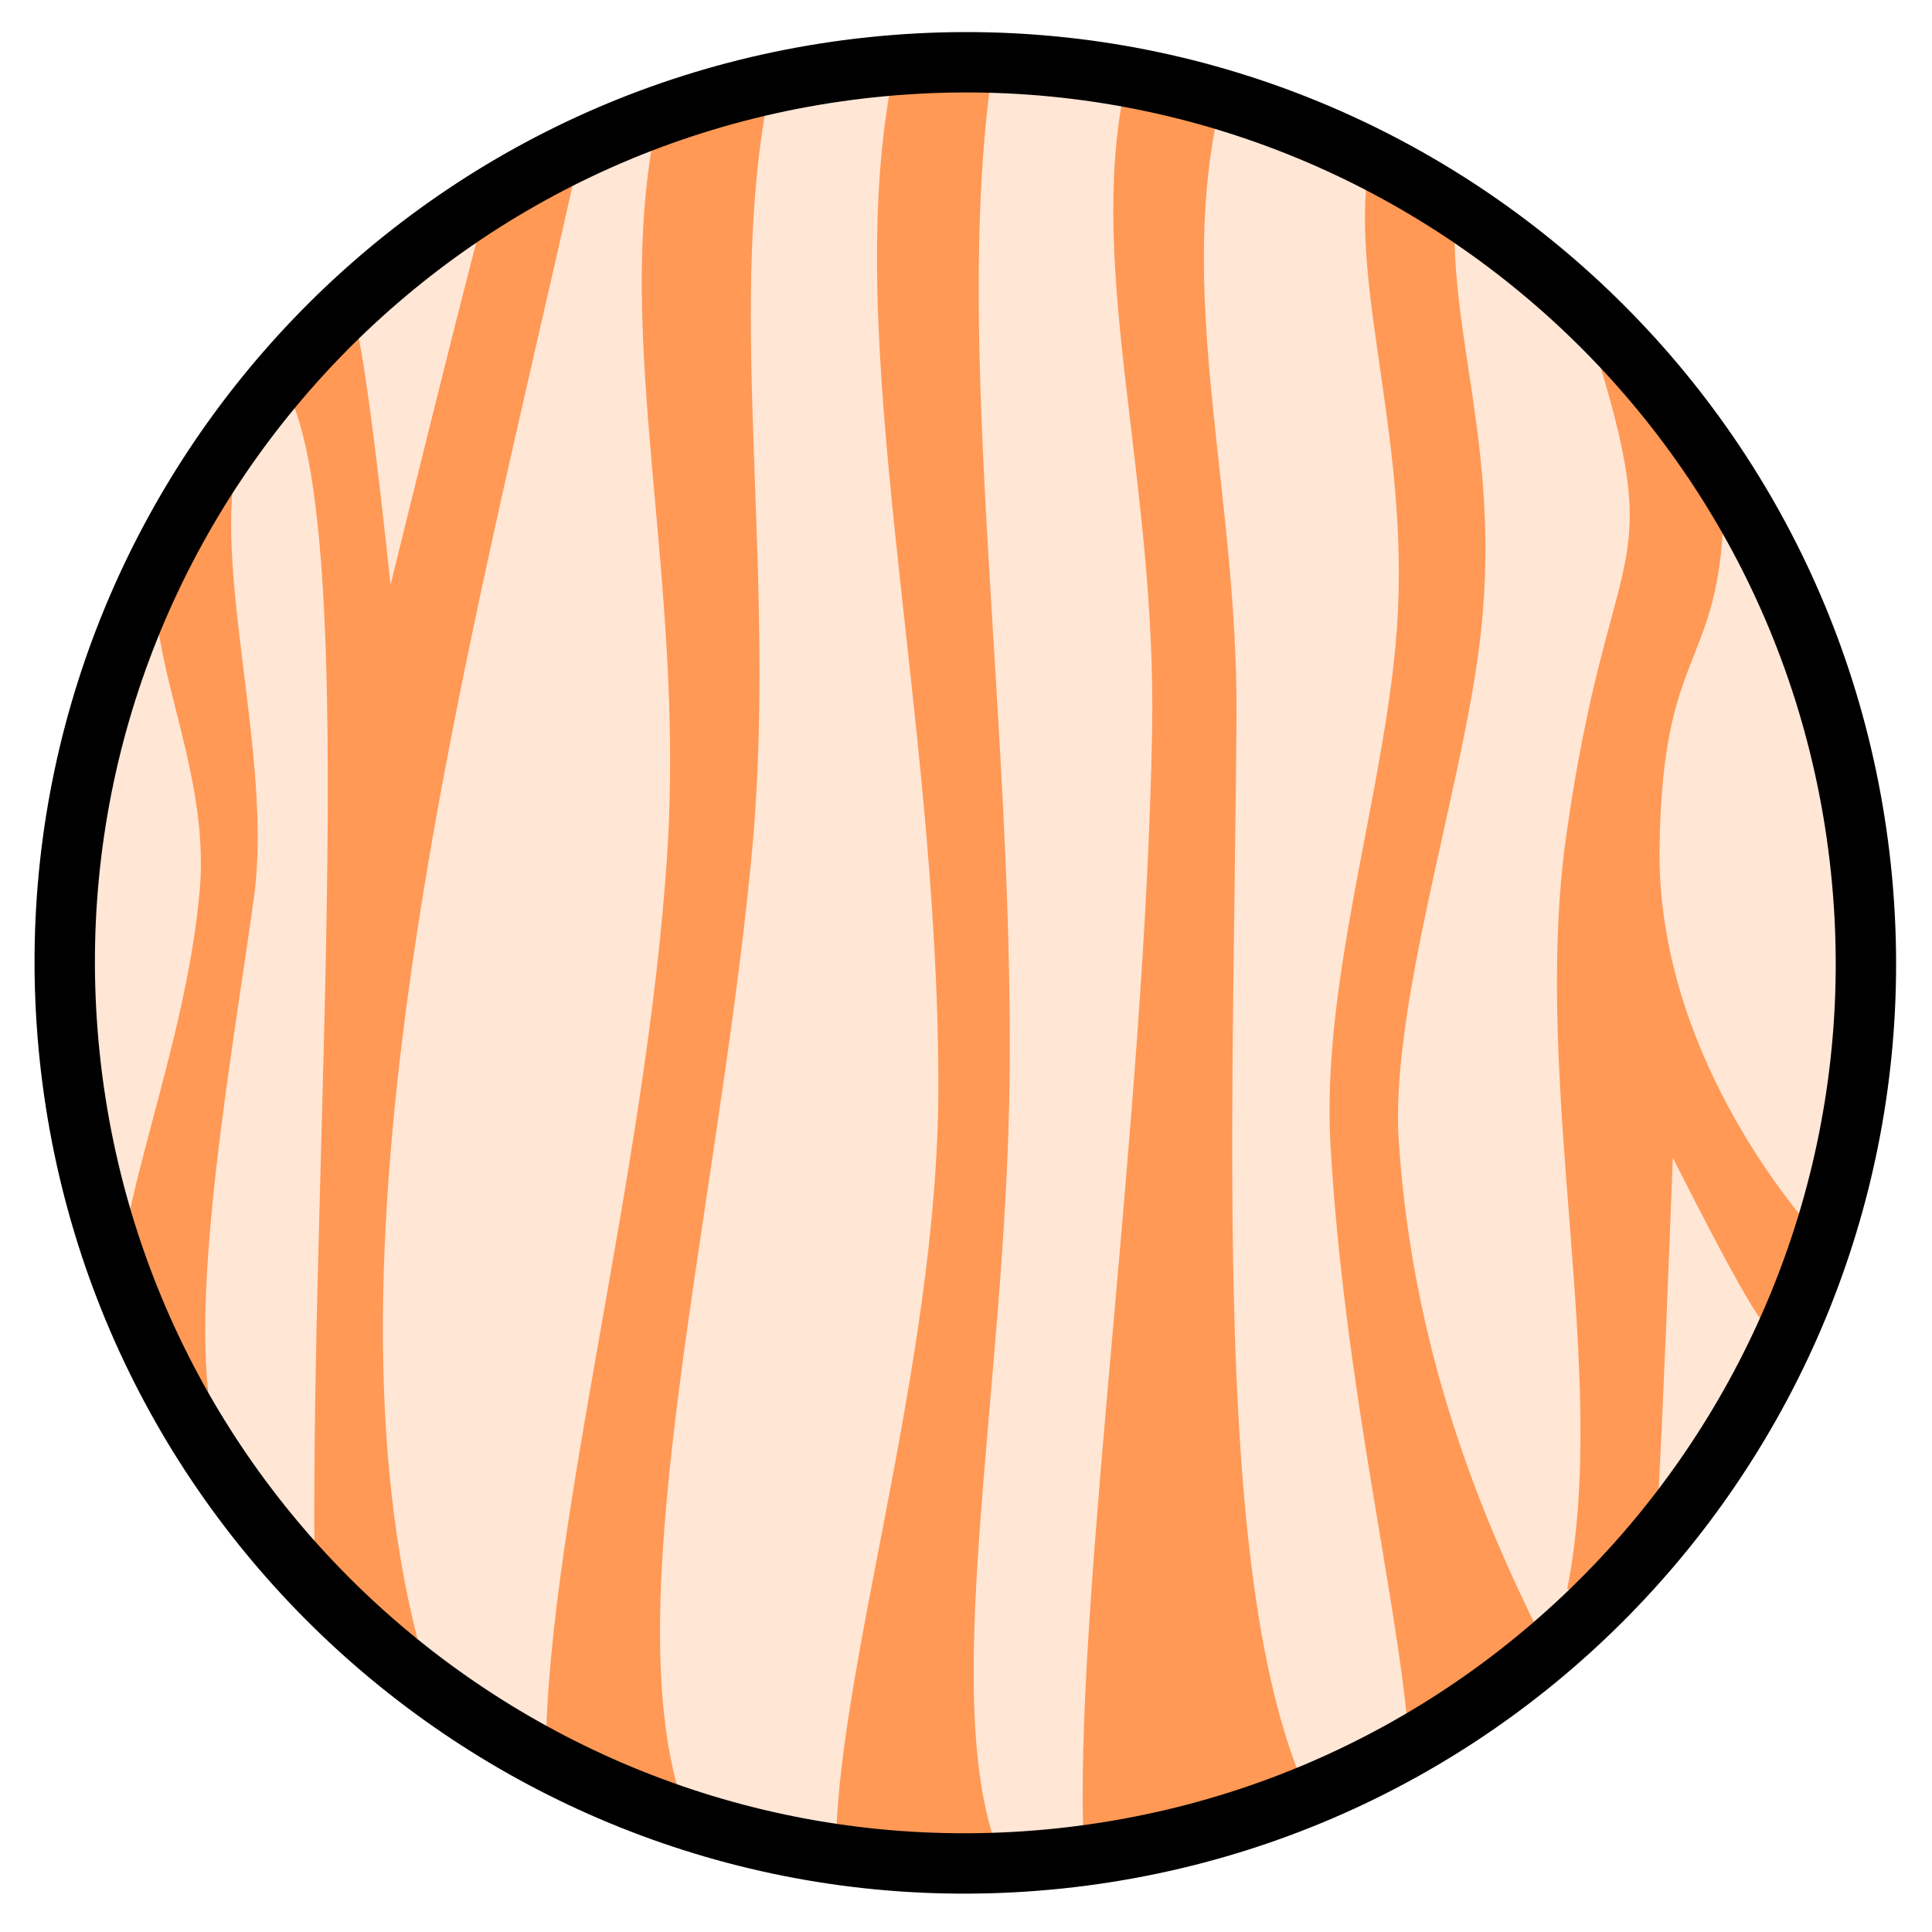
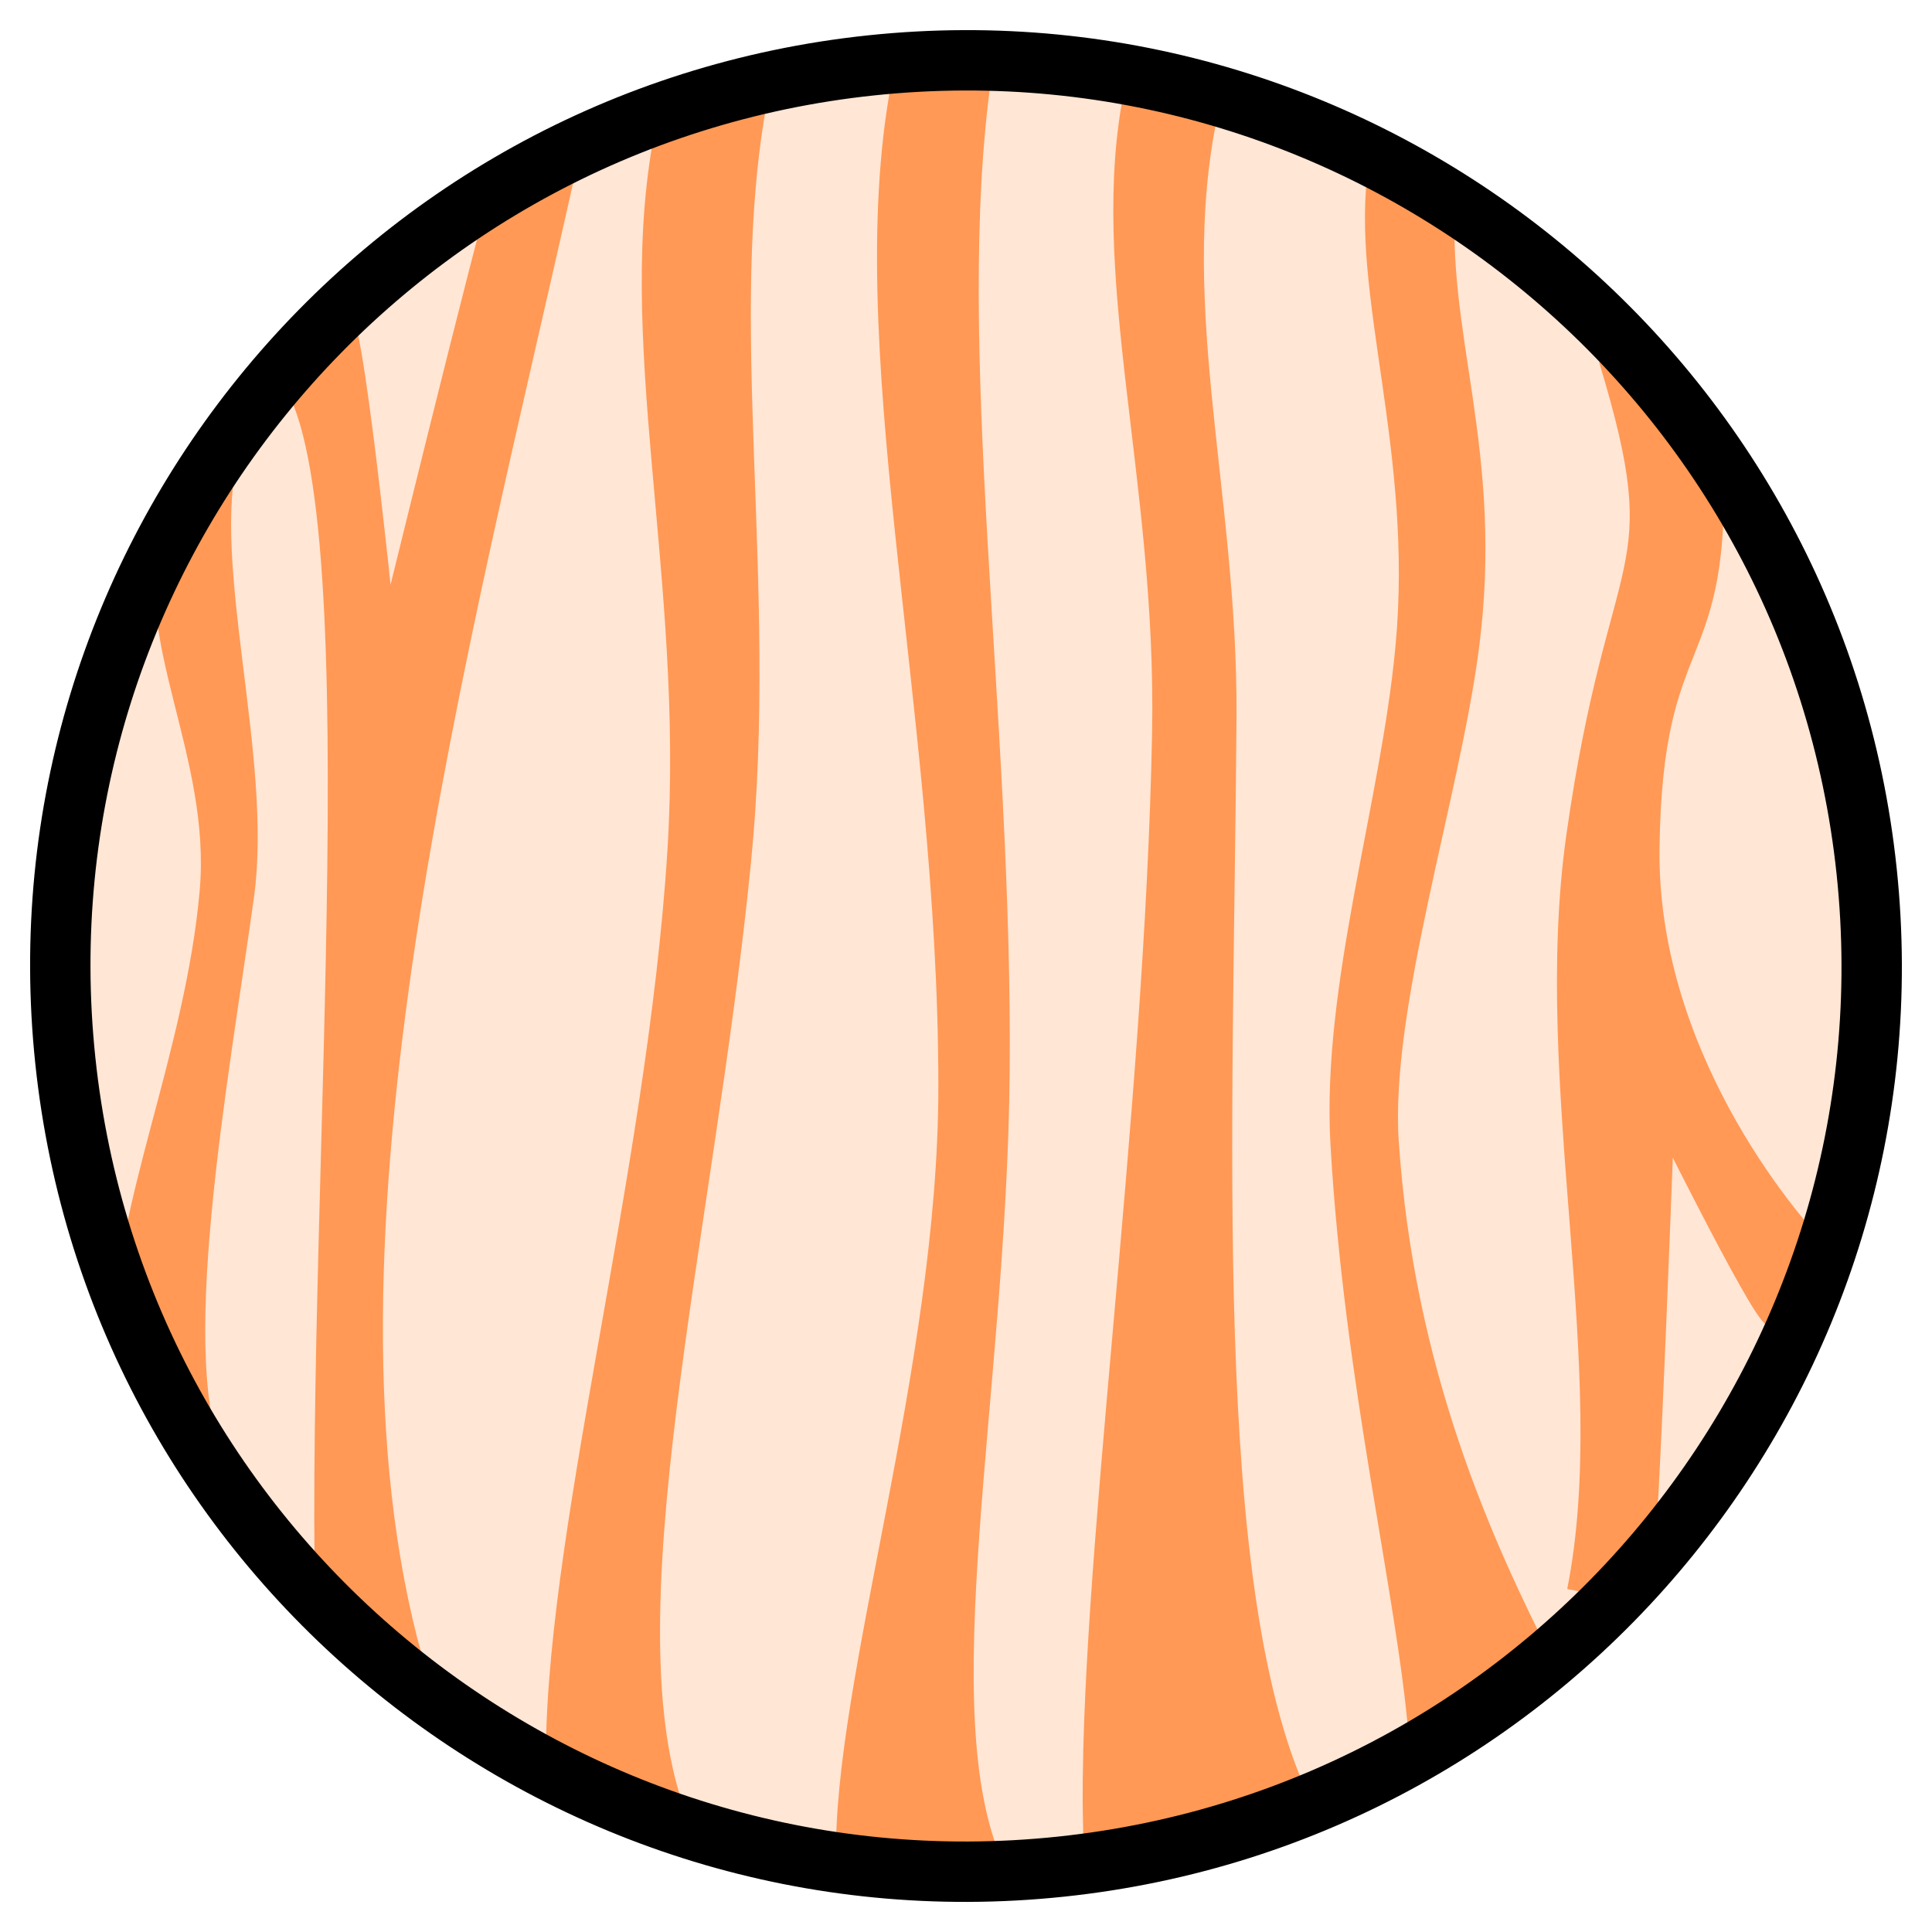
<svg xmlns="http://www.w3.org/2000/svg" version="1.1" viewBox="0 0 64 64">
  <circle transform="rotate(-6.004)" cx="28.466" cy="35.066" r="29.831" fill="#ffe6d5" fill-rule="evenodd" overflow="visible" style="isolation:auto;mix-blend-mode:normal" />
  <g transform="translate(-.12519 .082349)" fill="#f95" fill-rule="evenodd" stroke="#f95">
    <path d="m36.5 60.44c-0.18-8.315 2.051-23.352 2.29-36.264 0.156-8.463-2.167-15.263-0.912-21.275 0.125-0.599 2.242 0.075 2.242 0.075-1.639 6.651 0.521 13.127 0.466 20.732-0.101 13.839-0.83 28.68 2.358 35.748-2.263 0.95-4.521 1.877-6.443 0.983zm-8.18 1.136c-0.127-5.843 3.389-16.28 3.39-25.662 0-12.714-3.307-24.84-1.484-33.578 0.125-0.599 2.243 0.075 2.243 0.075-1.262 8.96 0.718 21.226 0.602 33.101-0.103 10.655-2.512 21.134-0.176 26.313-2 0.346-3.046 0.23-4.575-0.249zm-9.607-2.913c-0.162-7.475 3.34-19.661 4.021-30.553 0.574-9.165-1.826-17.056-0.378-23.995 0.125-0.599 2.56-0.387 2.694-0.948-1.377 7.395 0.37 16.008-0.544 25.264-1.223 12.373-4.648 25.26-2.092 31.808 0 0-1.78-0.682-3.701-1.576zm-7.647-5.721c-0.299-13.763 1.836-37.55-1.393-40.866 0.061-0.293 1.616-1.595 1.616-1.595 0.448 0.244 1.573 11.725 1.573 11.725s3.812-15.598 3.984-15.745c1.062-0.906 1.852-0.94 1.892-1.107-3.55 15.93-8.956 35.813-5.098 49.616z" />
    <path d="m47.198 57.312c-0.385-4.618-2.126-11.626-2.58-19.493-0.3-5.208 1.652-11.15 2.151-16.443 0.621-6.573-1.524-11.794-0.89-15.923 0.075-0.492 2.057 0.882 2.057 0.882-0.385 4.634 1.632 8.53 0.752 15.114-0.653 4.889-2.941 11.864-2.647 16.286 0.51 7.649 3.13 13.393 5.149 17.367-1.682 0.186-2.52 2.317-3.992 2.21z" stroke-width=".839" />
    <path d="m56.7 14.938c0.328 7.3-1.999 5.445-2.101 13.07-0.09 6.739 4.405 12.279 5.956 13.799-0.054 0.294-1.579 1.633-1.579 1.633-0.454-0.235-3.864-7.14-3.864-7.14s-0.546 15.05-0.714 15.201c0 0-1.83 0.983-1.866 1.151 1.455-7.322-1.19-16.764-0.025-25.003 1.382-9.774 3.335-8.44 1.068-15.88z" />
    <path d="m4.264 43.734c-0.111-3.683 2.298-8.93 2.767-14.299 0.395-4.516-2.266-8.405-1.27-11.824 0.086-0.295 1.888-2.4 1.98-2.677-0.948 3.644 1.139 10.098 0.51 14.66-0.842 6.097-2.63 15.668-0.872 18.894 0 0-1.792-4.313-3.115-4.754z" stroke-width=".582" />
  </g>
-   <circle transform="rotate(-6.004)" cx="28.466" cy="35.066" r="29.831" fill="none" overflow="visible" stroke="#000" stroke-width="2" style="isolation:auto;mix-blend-mode:normal" />
+   <circle transform="rotate(-6.004)" cx="28.477" cy="35.172" r="30" fill="none" overflow="visible" stroke="#000" stroke-width="2" style="isolation:auto;mix-blend-mode:normal" />
</svg>
